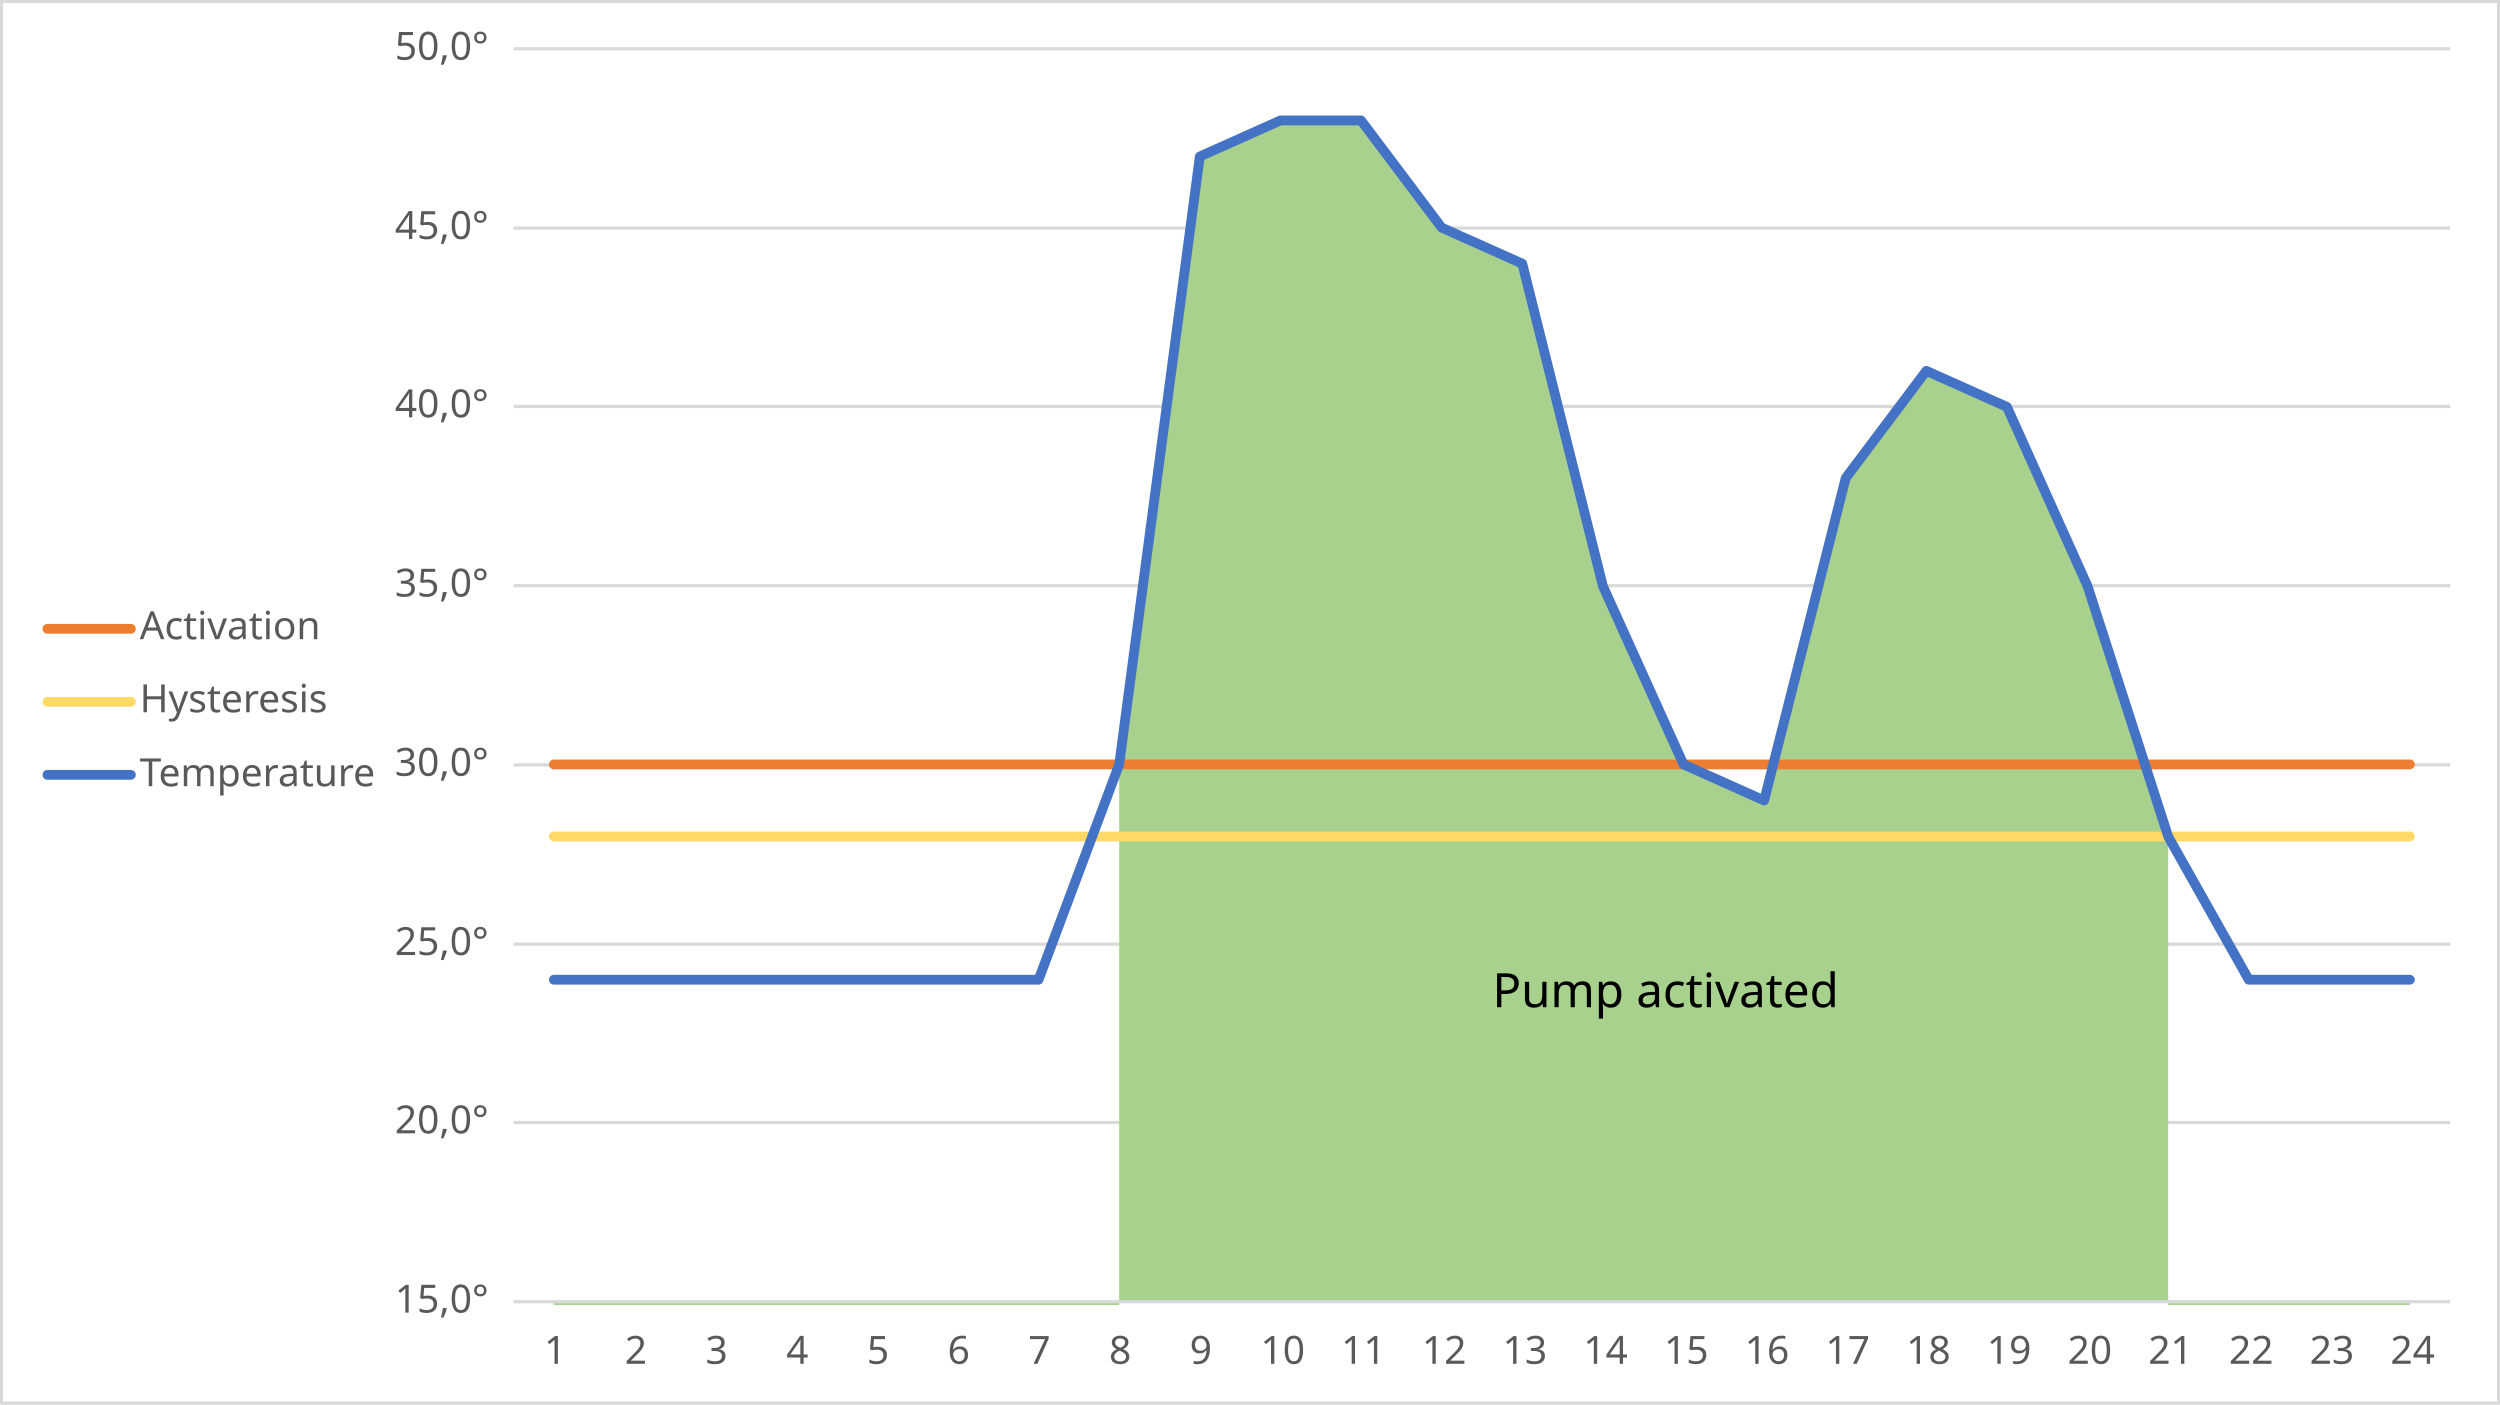
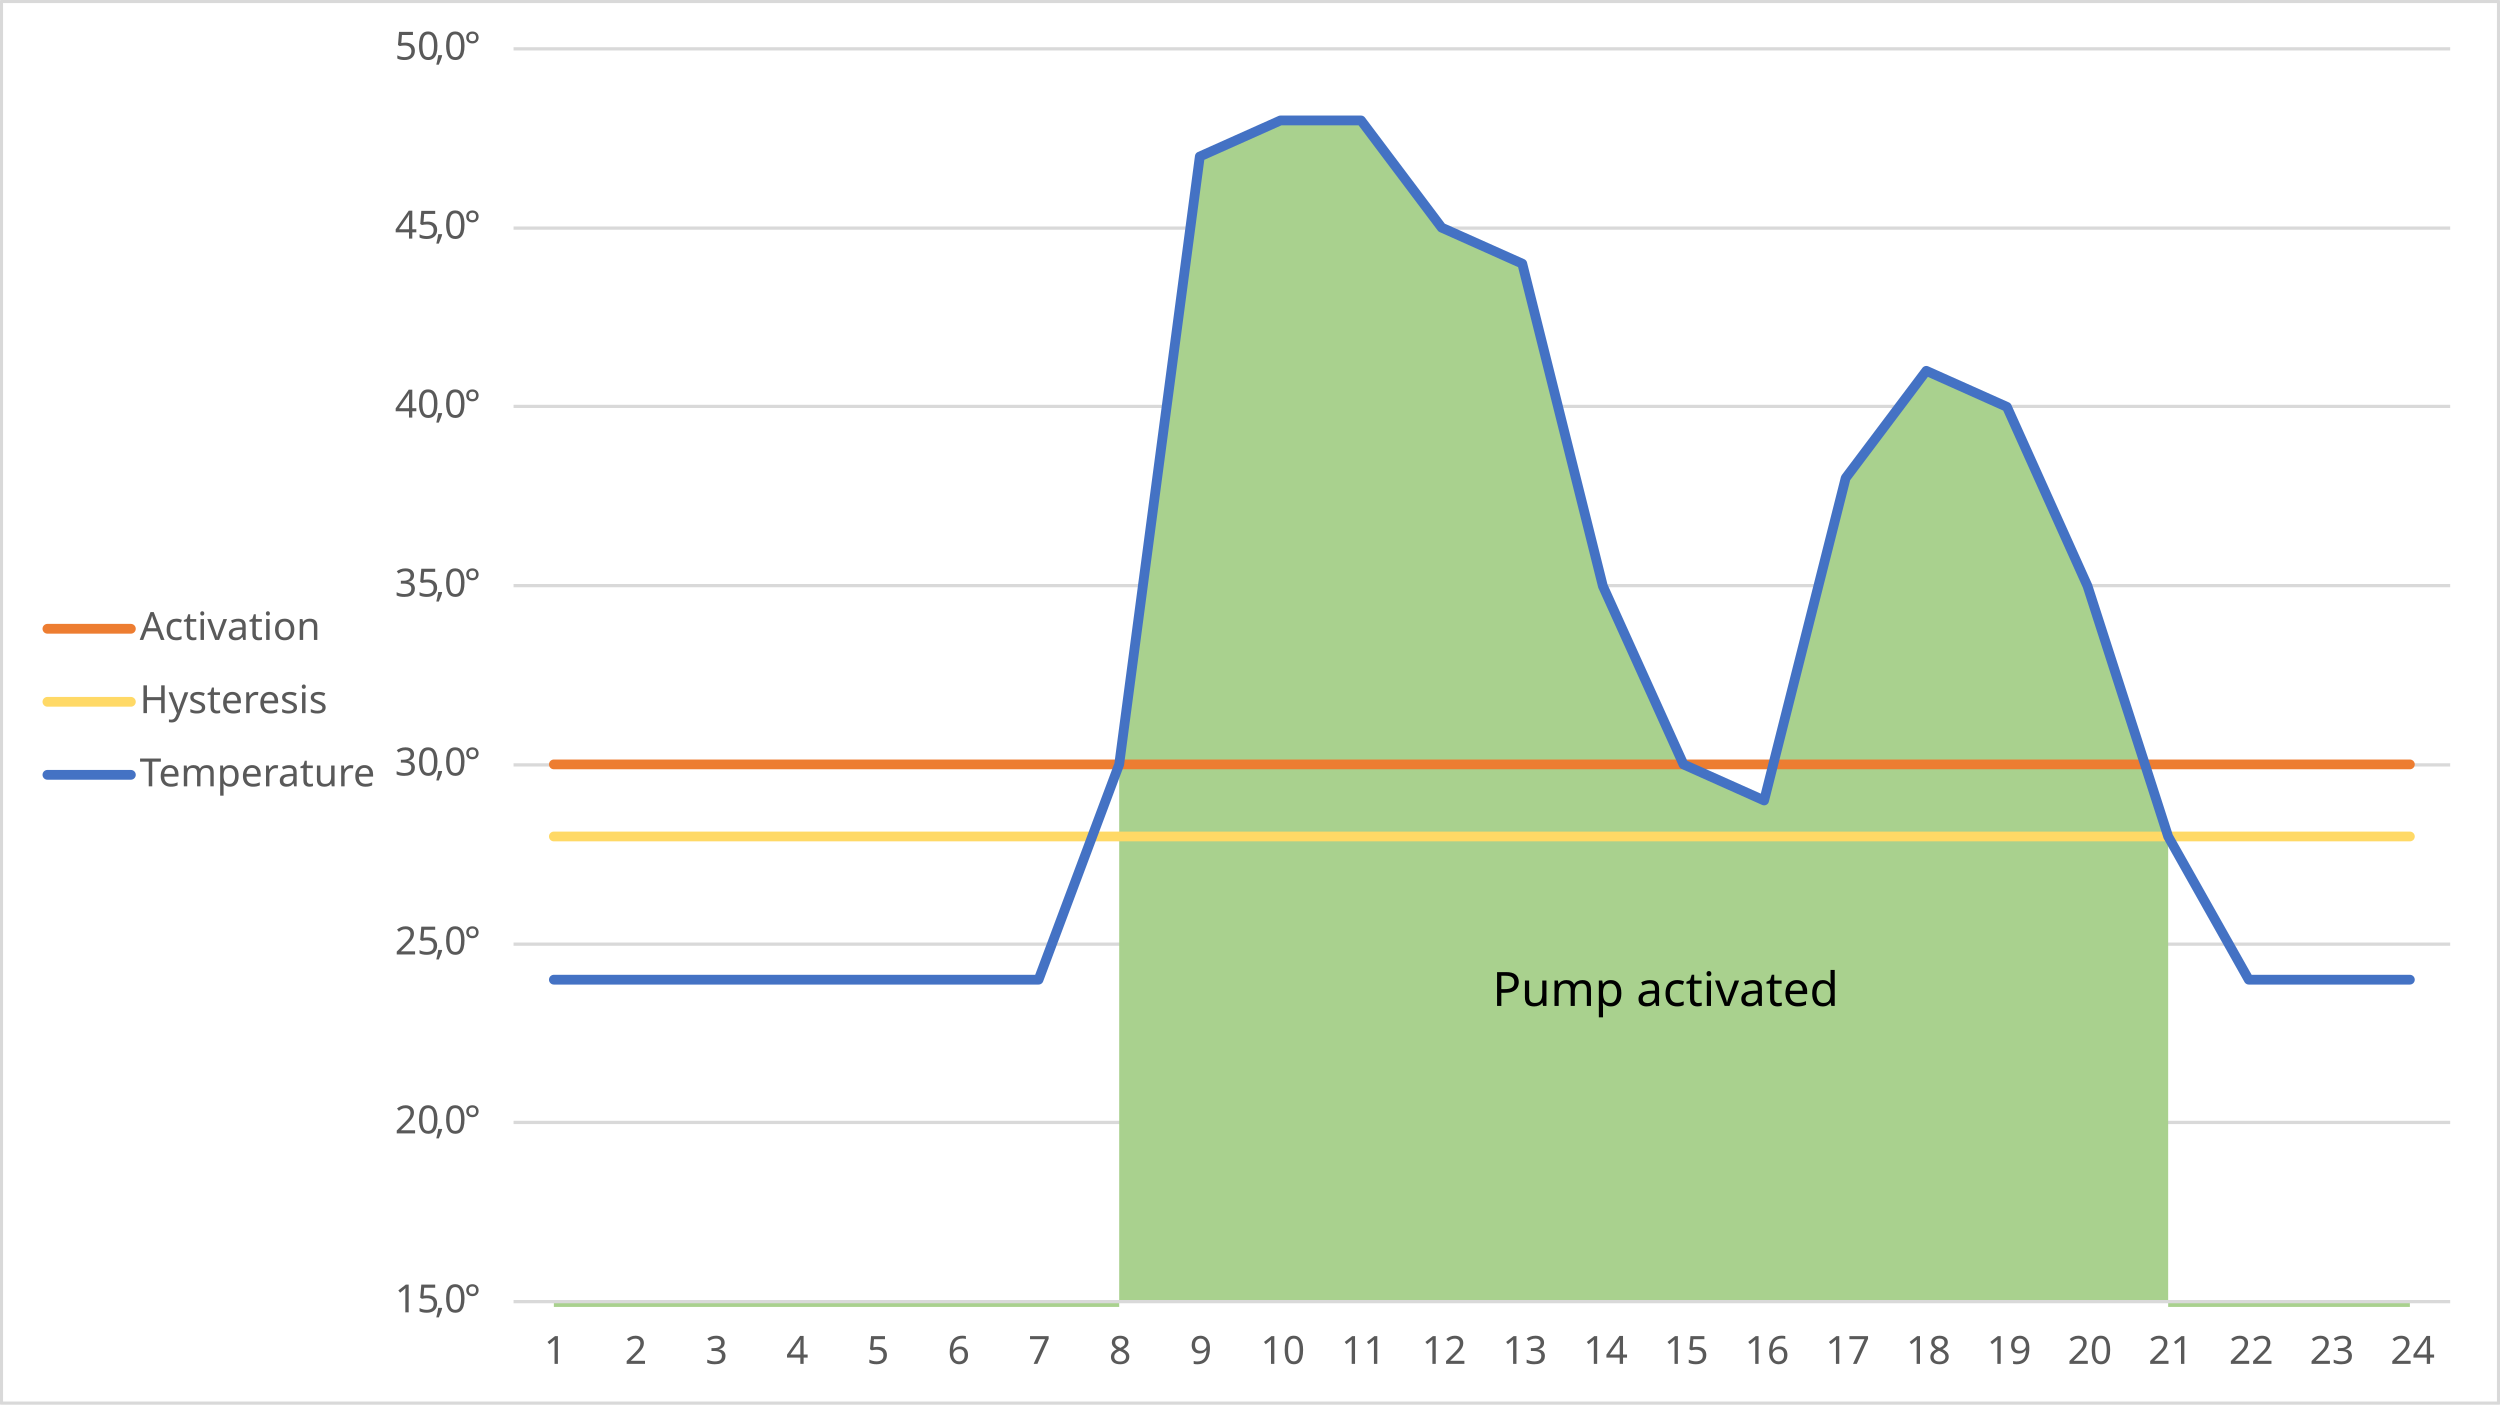
- <svg xmlns="http://www.w3.org/2000/svg" width="2636" height="1481" xml:space="preserve" overflow="hidden">
+ <svg xmlns="http://www.w3.org/2000/svg" width="922" height="518" xml:space="preserve" overflow="hidden">
  <defs>
    <clipPath id="clip0">
-       <rect x="1336" y="171" width="2636" height="1481" />
+       <rect x="92" y="64" width="922" height="518" />
    </clipPath>
    <clipPath id="clip1">
-       <rect x="1877" y="222" width="2046" height="1325" />
+       <rect x="281" y="81" width="716" height="465" />
    </clipPath>
  </defs>
-   <g clip-path="url(#clip0)" transform="translate(-1336 -171)">
-     <rect x="1337" y="172" width="2633" height="1478" fill="#FFFFFF" />
-     <g>
-       <path d="M1877.5 1354.54 3919.5 1354.54M1877.5 1166.54 3919.5 1166.54M1877.5 977.532 3919.5 977.532M1877.5 788.526 3919.5 788.526M1877.5 599.52 3919.5 599.52M1877.5 411.514 3919.5 411.514M1877.5 222.5 3919.5 222.5" stroke="#D9D9D9" stroke-width="3.438" stroke-linejoin="round" stroke-miterlimit="10" fill="none" />
+   <g clip-path="url(#clip0)" transform="translate(-92 -64)">
+     <path d="M467.634 60.159 1388.56 60.159 1388.56 577.11 467.634 577.11Z" fill="#FFFFFF" transform="matrix(1.00002 0 0 1 -375.296 4.19041)" />
+     <path d="M656.681 473.769 1370.9 473.769M656.681 408.013 1370.9 408.013M656.681 341.905 1370.9 341.905M656.681 275.798 1370.9 275.798M656.681 209.69 1370.9 209.69M656.681 143.933 1370.9 143.933M656.681 77.822 1370.9 77.822" stroke="#D9D9D9" stroke-width="1.202" stroke-linejoin="round" stroke-miterlimit="10" fill="none" transform="matrix(1.00002 0 0 1 -375.296 4.19041)" />
+     <g clip-path="url(#clip1)">
+       <path d="M671.546 738.001 701.301 738.001 731.031 738.001 760.76 738.001 790.49 738.001 820.574 738.001 850.303 738.001 880.033 738.001 880.033 341.73 909.767 117.524 939.497 104.23 969.227 104.23 998.957 143.757 1028.69 157.049 1058.42 275.973 1088.15 341.73 1117.88 355.021 1147.96 236.098 1177.69 196.573 1207.42 209.865 1237.16 275.973 1266.89 368.312 1266.89 738.001 1296.62 738.001 1326.35 738.001 1356.03 738.001 1356.03 540.053 1326.35 540.053 1296.62 540.053 1266.89 540.053 1266.89 540.053 1237.16 540.053 1207.42 540.053 1177.69 540.053 1147.96 540.053 1117.88 540.053 1088.15 540.053 1058.42 540.053 1028.69 540.053 998.957 540.053 969.227 540.053 939.497 540.053 909.767 540.053 880.033 540.053 880.033 540.053 850.303 540.053 820.574 540.053 790.49 540.053 760.76 540.053 731.031 540.053 701.301 540.053 671.546 540.053Z" fill="#A9D18E" transform="matrix(1.00002 0 0 1 -375.296 4.19041)" />
    </g>
-     <g clip-path="url(#clip1)">
-       <path d="M1920 2110 2005.07 2110 2090.07 2110 2175.07 2110 2260.07 2110 2346.08 2110 2431.08 2110 2516.08 2110 2516.08 977.032 2601.09 336.011 2686.09 298 2771.09 298 2856.09 411.013 2941.1 449.015 3026.1 789.026 3111.1 977.032 3196.1 1015.03 3282.11 675.022 3367.11 562.018 3452.11 600.02 3537.12 789.026 3622.12 1053.03 3622.12 2110 3707.12 2110 3792.12 2110 3877 2110 3877 1544.05 3792.12 1544.05 3707.12 1544.05 3622.12 1544.05 3622.12 1544.05 3537.12 1544.05 3452.11 1544.05 3367.11 1544.05 3282.11 1544.05 3196.1 1544.05 3111.1 1544.05 3026.1 1544.05 2941.1 1544.05 2856.09 1544.05 2771.09 1544.05 2686.09 1544.05 2601.09 1544.05 2516.08 1544.05 2516.08 1544.05 2431.08 1544.05 2346.08 1544.05 2260.07 1544.05 2175.07 1544.05 2090.07 1544.05 2005.07 1544.05 1920 1544.05Z" fill="#A9D18E" />
-     </g>
-     <g>
-       <path d="M1877.5 1543.5 3919.5 1543.5" stroke="#D9D9D9" stroke-width="3.438" stroke-linejoin="round" stroke-miterlimit="10" fill="none" fill-rule="evenodd" />
-     </g>
-     <g>
-       <path d="M1920 977C1948.36 977 1976.72 977 2005.09 977 2033.45 977 2061.81 977 2090.17 977 2118.54 977 2146.9 977 2175.26 977 2203.62 977 2231.99 977 2260.35 977 2288.71 977 2317.07 977 2345.43 977 2373.8 977 2402.16 977 2430.52 977 2458.88 977 2487.25 977 2515.61 977 2543.97 977 2572.33 977 2600.7 977 2629.06 977 2657.42 977 2685.78 977 2714.15 977 2742.51 977 2770.87 977 2799.23 977 2827.59 977 2855.96 977 2884.32 977 2912.68 977 2941.04 977 2969.41 977 2997.77 977 3026.13 977 3054.49 977 3082.85 977 3111.22 977 3139.58 977 3167.94 977 3196.3 977 3224.67 977 3253.03 977 3281.39 977 3309.75 977 3338.12 977 3366.48 977 3394.84 977 3423.2 977 3451.57 977 3479.93 977 3508.29 977 3536.65 977 3565.01 977 3593.38 977 3621.74 977 3650.1 977 3678.46 977 3706.83 977 3735.19 977 3763.55 977 3791.91 977 3820.28 977 3848.64 977 3877 977" stroke="#ED7D31" stroke-width="10.312" stroke-linecap="round" stroke-linejoin="round" stroke-miterlimit="10" fill="none" />
-     </g>
-     <g>
-       <path d="M1920 1053C1948.36 1053 1976.72 1053 2005.09 1053 2033.45 1053 2061.81 1053 2090.17 1053 2118.54 1053 2146.9 1053 2175.26 1053 2203.62 1053 2231.99 1053 2260.35 1053 2288.71 1053 2317.07 1053 2345.43 1053 2373.8 1053 2402.16 1053 2430.52 1053 2458.88 1053 2487.25 1053 2515.61 1053 2543.97 1053 2572.33 1053 2600.7 1053 2629.06 1053 2657.42 1053 2685.78 1053 2714.15 1053 2742.51 1053 2770.87 1053 2799.23 1053 2827.59 1053 2855.96 1053 2884.32 1053 2912.68 1053 2941.04 1053 2969.41 1053 2997.77 1053 3026.13 1053 3054.49 1053 3082.85 1053 3111.22 1053 3139.58 1053 3167.94 1053 3196.3 1053 3224.67 1053 3253.03 1053 3281.39 1053 3309.75 1053 3338.12 1053 3366.48 1053 3394.84 1053 3423.2 1053 3451.57 1053 3479.93 1053 3508.29 1053 3536.65 1053 3565.01 1053 3593.38 1053 3621.74 1053 3650.1 1053 3678.46 1053 3706.83 1053 3735.19 1053 3763.55 1053 3791.91 1053 3820.28 1053 3848.64 1053 3877 1053" stroke="#FFD966" stroke-width="10.312" stroke-linecap="round" stroke-linejoin="round" stroke-miterlimit="10" fill="none" />
-     </g>
-     <g>
-       <path d="M1920 1204 2005.07 1204 2090.07 1204 2175.07 1204 2260.07 1204 2346.08 1204 2431.08 1204 2516.08 977.032 2601.09 336.011 2686.09 298 2771.09 298 2856.09 411.013 2941.1 449.015 3026.1 789.026 3111.1 977.032 3196.1 1015.03 3282.11 675.022 3367.11 562.018 3452.11 600.02 3537.12 789.026 3622.12 1053.03 3707.12 1204 3792.12 1204 3877 1204" stroke="#4472C4" stroke-width="10.312" stroke-linecap="round" stroke-linejoin="round" stroke-miterlimit="10" fill="none" />
-     </g>
-     <g>
-       <text fill="#595959" font-family="Calibri,Calibri_MSFontService,sans-serif" font-weight="400" font-size="41" transform="matrix(1 0 0 1 1752.35 1555)">15,0°</text>
-     </g>
-     <g>
-       <text fill="#595959" font-family="Calibri,Calibri_MSFontService,sans-serif" font-weight="400" font-size="41" transform="matrix(1 0 0 1 1752.35 1366)">20,0°</text>
-     </g>
-     <g>
-       <text fill="#595959" font-family="Calibri,Calibri_MSFontService,sans-serif" font-weight="400" font-size="41" transform="matrix(1 0 0 1 1752.35 1178)">25,0°</text>
-     </g>
-     <g>
-       <text fill="#595959" font-family="Calibri,Calibri_MSFontService,sans-serif" font-weight="400" font-size="41" transform="matrix(1 0 0 1 1752.35 989)">30,0°</text>
-     </g>
-     <g>
-       <text fill="#595959" font-family="Calibri,Calibri_MSFontService,sans-serif" font-weight="400" font-size="41" transform="matrix(1 0 0 1 1752.35 800)">35,0°</text>
-     </g>
-     <g>
-       <text fill="#595959" font-family="Calibri,Calibri_MSFontService,sans-serif" font-weight="400" font-size="41" transform="matrix(1 0 0 1 1752.35 611)">40,0°</text>
-     </g>
-     <g>
-       <text fill="#595959" font-family="Calibri,Calibri_MSFontService,sans-serif" font-weight="400" font-size="41" transform="matrix(1 0 0 1 1752.35 423)">45,0°</text>
-     </g>
-     <g>
-       <text fill="#595959" font-family="Calibri,Calibri_MSFontService,sans-serif" font-weight="400" font-size="41" transform="matrix(1 0 0 1 1752.35 234)">50,0°</text>
-     </g>
-     <g>
-       <text fill="#595959" font-family="Calibri,Calibri_MSFontService,sans-serif" font-weight="400" font-size="41" transform="matrix(1 0 0 1 1909.68 1609)">1</text>
-     </g>
-     <g>
-       <text fill="#595959" font-family="Calibri,Calibri_MSFontService,sans-serif" font-weight="400" font-size="41" transform="matrix(1 0 0 1 1994.78 1609)">2</text>
-     </g>
-     <g>
-       <text fill="#595959" font-family="Calibri,Calibri_MSFontService,sans-serif" font-weight="400" font-size="41" transform="matrix(1 0 0 1 2079.87 1609)">3</text>
-     </g>
-     <g>
-       <text fill="#595959" font-family="Calibri,Calibri_MSFontService,sans-serif" font-weight="400" font-size="41" transform="matrix(1 0 0 1 2164.97 1609)">4</text>
-     </g>
-     <g>
-       <text fill="#595959" font-family="Calibri,Calibri_MSFontService,sans-serif" font-weight="400" font-size="41" transform="matrix(1 0 0 1 2250.07 1609)">5</text>
-     </g>
-     <g>
-       <text fill="#595959" font-family="Calibri,Calibri_MSFontService,sans-serif" font-weight="400" font-size="41" transform="matrix(1 0 0 1 2335.16 1609)">6</text>
-     </g>
-     <g>
-       <text fill="#595959" font-family="Calibri,Calibri_MSFontService,sans-serif" font-weight="400" font-size="41" transform="matrix(1 0 0 1 2420.26 1609)">7</text>
-     </g>
-     <g>
-       <text fill="#595959" font-family="Calibri,Calibri_MSFontService,sans-serif" font-weight="400" font-size="41" transform="matrix(1 0 0 1 2505.36 1609)">8</text>
-     </g>
-     <g>
-       <text fill="#595959" font-family="Calibri,Calibri_MSFontService,sans-serif" font-weight="400" font-size="41" transform="matrix(1 0 0 1 2590.45 1609)">9</text>
-     </g>
-     <g>
-       <text fill="#595959" font-family="Calibri,Calibri_MSFontService,sans-serif" font-weight="400" font-size="41" transform="matrix(1 0 0 1 2665.1 1609)">10</text>
-     </g>
-     <g>
-       <text fill="#595959" font-family="Calibri,Calibri_MSFontService,sans-serif" font-weight="400" font-size="41" transform="matrix(1 0 0 1 2750.19 1609)">11</text>
-     </g>
-     <g>
-       <text fill="#595959" font-family="Calibri,Calibri_MSFontService,sans-serif" font-weight="400" font-size="41" transform="matrix(1 0 0 1 2835.29 1609)">12</text>
-     </g>
-     <g>
-       <text fill="#595959" font-family="Calibri,Calibri_MSFontService,sans-serif" font-weight="400" font-size="41" transform="matrix(1 0 0 1 2920.39 1609)">13</text>
-     </g>
-     <g>
-       <text fill="#595959" font-family="Calibri,Calibri_MSFontService,sans-serif" font-weight="400" font-size="41" transform="matrix(1 0 0 1 3005.48 1609)">14</text>
-     </g>
-     <g>
-       <text fill="#595959" font-family="Calibri,Calibri_MSFontService,sans-serif" font-weight="400" font-size="41" transform="matrix(1 0 0 1 3090.58 1609)">15</text>
-     </g>
-     <g>
-       <text fill="#595959" font-family="Calibri,Calibri_MSFontService,sans-serif" font-weight="400" font-size="41" transform="matrix(1 0 0 1 3175.68 1609)">16</text>
-     </g>
-     <g>
-       <text fill="#595959" font-family="Calibri,Calibri_MSFontService,sans-serif" font-weight="400" font-size="41" transform="matrix(1 0 0 1 3260.77 1609)">17</text>
-     </g>
-     <g>
-       <text fill="#595959" font-family="Calibri,Calibri_MSFontService,sans-serif" font-weight="400" font-size="41" transform="matrix(1 0 0 1 3345.87 1609)">18</text>
-     </g>
-     <g>
-       <text fill="#595959" font-family="Calibri,Calibri_MSFontService,sans-serif" font-weight="400" font-size="41" transform="matrix(1 0 0 1 3430.97 1609)">19</text>
-     </g>
-     <g>
-       <text fill="#595959" font-family="Calibri,Calibri_MSFontService,sans-serif" font-weight="400" font-size="41" transform="matrix(1 0 0 1 3516.06 1609)">20</text>
-     </g>
-     <g>
-       <text fill="#595959" font-family="Calibri,Calibri_MSFontService,sans-serif" font-weight="400" font-size="41" transform="matrix(1 0 0 1 3601.16 1609)">21</text>
-     </g>
-     <g>
-       <text fill="#595959" font-family="Calibri,Calibri_MSFontService,sans-serif" font-weight="400" font-size="41" transform="matrix(1 0 0 1 3686.25 1609)">22</text>
-     </g>
-     <g>
-       <text fill="#595959" font-family="Calibri,Calibri_MSFontService,sans-serif" font-weight="400" font-size="41" transform="matrix(1 0 0 1 3771.35 1609)">23</text>
-     </g>
-     <g>
-       <text fill="#595959" font-family="Calibri,Calibri_MSFontService,sans-serif" font-weight="400" font-size="41" transform="matrix(1 0 0 1 3856.45 1609)">24</text>
-     </g>
-     <g>
-       <path d="M1386 834 1474 834" stroke="#ED7D31" stroke-width="10.312" stroke-linecap="round" stroke-linejoin="round" stroke-miterlimit="10" fill="none" fill-rule="evenodd" />
-     </g>
-     <g>
-       <text fill="#595959" font-family="Calibri,Calibri_MSFontService,sans-serif" font-weight="400" font-size="41" transform="matrix(1 0 0 1 1483.28 845)">Activation</text>
-     </g>
-     <g>
-       <path d="M1386 911 1474 911" stroke="#FFD966" stroke-width="10.312" stroke-linecap="round" stroke-linejoin="round" stroke-miterlimit="10" fill="none" fill-rule="evenodd" />
-     </g>
-     <g>
-       <text fill="#595959" font-family="Calibri,Calibri_MSFontService,sans-serif" font-weight="400" font-size="41" transform="matrix(1 0 0 1 1483.28 922)">Hysteresis</text>
-     </g>
-     <g>
-       <path d="M1386 988 1474 988" stroke="#4472C4" stroke-width="10.312" stroke-linecap="round" stroke-linejoin="round" stroke-miterlimit="10" fill="none" fill-rule="evenodd" />
-     </g>
-     <g>
-       <text fill="#595959" font-family="Calibri,Calibri_MSFontService,sans-serif" font-weight="400" font-size="41" transform="matrix(1 0 0 1 1483.28 1000)">Temperature</text>
-     </g>
-     <rect x="1337.5" y="172.5" width="2633" height="1478" stroke="#D9D9D9" stroke-width="3.438" stroke-linejoin="round" stroke-miterlimit="10" fill="none" />
-     <text font-family="Calibri,Calibri_MSFontService,sans-serif" font-weight="400" font-size="50" transform="matrix(1 0 0 1 2909.67 1233)">Pump activated</text>
+     <path d="M656.681 539.86 1370.9 539.86" stroke="#D9D9D9" stroke-width="1.202" stroke-linejoin="round" stroke-miterlimit="10" fill="none" fill-rule="evenodd" transform="matrix(1.00002 0 0 1 -375.296 4.19041)" />
+     <path d="M671.546 341.719C681.466 341.719 691.385 341.719 701.308 341.719 711.227 341.719 721.146 341.719 731.065 341.719 740.988 341.719 750.908 341.719 760.827 341.719 770.746 341.719 780.669 341.719 790.588 341.719 800.508 341.719 810.427 341.719 820.346 341.719 830.269 341.719 840.188 341.719 850.108 341.719 860.027 341.719 869.95 341.719 879.869 341.719 889.788 341.719 899.708 341.719 909.63 341.719 919.55 341.719 929.469 341.719 939.388 341.719 949.311 341.719 959.23 341.719 969.15 341.719 979.069 341.719 988.988 341.719 998.911 341.719 1008.83 341.719 1018.75 341.719 1028.67 341.719 1038.59 341.719 1048.51 341.719 1058.43 341.719 1068.35 341.719 1078.27 341.719 1088.19 341.719 1098.11 341.719 1108.03 341.719 1117.95 341.719 1127.87 341.719 1137.79 341.719 1147.71 341.719 1157.63 341.719 1167.55 341.719 1177.47 341.719 1187.39 341.719 1197.31 341.719 1207.23 341.719 1217.15 341.719 1227.07 341.719 1236.99 341.719 1246.91 341.719 1256.83 341.719 1266.75 341.719 1276.67 341.719 1286.59 341.719 1296.51 341.719 1306.43 341.719 1316.35 341.719 1326.27 341.719 1336.2 341.719 1346.11 341.719 1356.03 341.719" stroke="#ED7D31" stroke-width="3.607" stroke-linecap="round" stroke-linejoin="round" stroke-miterlimit="10" fill="none" transform="matrix(1.00002 0 0 1 -375.296 4.19041)" />
+     <path d="M671.546 368.301C681.466 368.301 691.385 368.301 701.308 368.301 711.227 368.301 721.146 368.301 731.065 368.301 740.988 368.301 750.908 368.301 760.827 368.301 770.746 368.301 780.669 368.301 790.588 368.301 800.508 368.301 810.427 368.301 820.346 368.301 830.269 368.301 840.188 368.301 850.108 368.301 860.027 368.301 869.95 368.301 879.869 368.301 889.788 368.301 899.708 368.301 909.63 368.301 919.55 368.301 929.469 368.301 939.388 368.301 949.311 368.301 959.23 368.301 969.15 368.301 979.069 368.301 988.988 368.301 998.911 368.301 1008.83 368.301 1018.75 368.301 1028.67 368.301 1038.59 368.301 1048.51 368.301 1058.43 368.301 1068.35 368.301 1078.27 368.301 1088.19 368.301 1098.11 368.301 1108.03 368.301 1117.95 368.301 1127.87 368.301 1137.79 368.301 1147.71 368.301 1157.63 368.301 1167.55 368.301 1177.47 368.301 1187.39 368.301 1197.31 368.301 1207.23 368.301 1217.15 368.301 1227.07 368.301 1236.99 368.301 1246.91 368.301 1256.83 368.301 1266.75 368.301 1276.67 368.301 1286.59 368.301 1296.51 368.301 1306.43 368.301 1316.35 368.301 1326.27 368.301 1336.2 368.301 1346.11 368.301 1356.03 368.301" stroke="#FFD966" stroke-width="3.607" stroke-linecap="round" stroke-linejoin="round" stroke-miterlimit="10" fill="none" transform="matrix(1.00002 0 0 1 -375.296 4.19041)" />
+     <path d="M671.546 421.115 701.301 421.115 731.031 421.115 760.76 421.115 790.49 421.115 820.574 421.115 850.303 421.115 880.033 341.73 909.767 117.524 939.497 104.23 969.227 104.23 998.957 143.757 1028.69 157.049 1058.42 275.973 1088.15 341.73 1117.88 355.021 1147.96 236.098 1177.69 196.573 1207.42 209.865 1237.16 275.973 1266.89 368.312 1296.62 421.115 1326.35 421.115 1356.03 421.115" stroke="#4472C4" stroke-width="3.607" stroke-linecap="round" stroke-linejoin="round" stroke-miterlimit="10" fill="none" transform="matrix(1.00002 0 0 1 -375.296 4.19041)" />
+     <text fill="#595959" font-family="Calibri,Calibri_MSFontService,sans-serif" font-weight="400" font-size="41" transform="matrix(0.349772 0 0 0.349764 237.628 548)">15</text>
+     <text fill="#595959" font-family="Calibri,Calibri_MSFontService,sans-serif" font-weight="400" font-size="41" transform="matrix(0.349772 0 0 0.349764 252.318 548)">,</text>
+     <text fill="#595959" font-family="Calibri,Calibri_MSFontService,sans-serif" font-weight="400" font-size="41" transform="matrix(0.349772 0 0 0.349764 255.816 548)">0</text>
+     <text fill="#595959" font-family="Calibri,Calibri_MSFontService,sans-serif" font-weight="400" font-size="41" transform="matrix(0.349772 0 0 0.349764 263.161 548)">°</text>
+     <text fill="#595959" font-family="Calibri,Calibri_MSFontService,sans-serif" font-weight="400" font-size="41" transform="matrix(0.349772 0 0 0.349764 237.628 482)">20</text>
+     <text fill="#595959" font-family="Calibri,Calibri_MSFontService,sans-serif" font-weight="400" font-size="41" transform="matrix(0.349772 0 0 0.349764 252.318 482)">,</text>
+     <text fill="#595959" font-family="Calibri,Calibri_MSFontService,sans-serif" font-weight="400" font-size="41" transform="matrix(0.349772 0 0 0.349764 255.816 482)">0</text>
+     <text fill="#595959" font-family="Calibri,Calibri_MSFontService,sans-serif" font-weight="400" font-size="41" transform="matrix(0.349772 0 0 0.349764 263.161 482)">°</text>
+     <text fill="#595959" font-family="Calibri,Calibri_MSFontService,sans-serif" font-weight="400" font-size="41" transform="matrix(0.349772 0 0 0.349764 237.628 416)">25</text>
+     <text fill="#595959" font-family="Calibri,Calibri_MSFontService,sans-serif" font-weight="400" font-size="41" transform="matrix(0.349772 0 0 0.349764 252.318 416)">,</text>
+     <text fill="#595959" font-family="Calibri,Calibri_MSFontService,sans-serif" font-weight="400" font-size="41" transform="matrix(0.349772 0 0 0.349764 255.816 416)">0</text>
+     <text fill="#595959" font-family="Calibri,Calibri_MSFontService,sans-serif" font-weight="400" font-size="41" transform="matrix(0.349772 0 0 0.349764 263.161 416)">°</text>
+     <text fill="#595959" font-family="Calibri,Calibri_MSFontService,sans-serif" font-weight="400" font-size="41" transform="matrix(0.349772 0 0 0.349764 237.628 350)">30</text>
+     <text fill="#595959" font-family="Calibri,Calibri_MSFontService,sans-serif" font-weight="400" font-size="41" transform="matrix(0.349772 0 0 0.349764 252.318 350)">,</text>
+     <text fill="#595959" font-family="Calibri,Calibri_MSFontService,sans-serif" font-weight="400" font-size="41" transform="matrix(0.349772 0 0 0.349764 255.816 350)">0</text>
+     <text fill="#595959" font-family="Calibri,Calibri_MSFontService,sans-serif" font-weight="400" font-size="41" transform="matrix(0.349772 0 0 0.349764 263.161 350)">°</text>
+     <text fill="#595959" font-family="Calibri,Calibri_MSFontService,sans-serif" font-weight="400" font-size="41" transform="matrix(0.349772 0 0 0.349764 237.628 284)">35</text>
+     <text fill="#595959" font-family="Calibri,Calibri_MSFontService,sans-serif" font-weight="400" font-size="41" transform="matrix(0.349772 0 0 0.349764 252.318 284)">,</text>
+     <text fill="#595959" font-family="Calibri,Calibri_MSFontService,sans-serif" font-weight="400" font-size="41" transform="matrix(0.349772 0 0 0.349764 255.816 284)">0</text>
+     <text fill="#595959" font-family="Calibri,Calibri_MSFontService,sans-serif" font-weight="400" font-size="41" transform="matrix(0.349772 0 0 0.349764 263.161 284)">°</text>
+     <text fill="#595959" font-family="Calibri,Calibri_MSFontService,sans-serif" font-weight="400" font-size="41" transform="matrix(0.349772 0 0 0.349764 237.628 218)">40</text>
+     <text fill="#595959" font-family="Calibri,Calibri_MSFontService,sans-serif" font-weight="400" font-size="41" transform="matrix(0.349772 0 0 0.349764 252.318 218)">,</text>
+     <text fill="#595959" font-family="Calibri,Calibri_MSFontService,sans-serif" font-weight="400" font-size="41" transform="matrix(0.349772 0 0 0.349764 255.816 218)">0</text>
+     <text fill="#595959" font-family="Calibri,Calibri_MSFontService,sans-serif" font-weight="400" font-size="41" transform="matrix(0.349772 0 0 0.349764 263.161 218)">°</text>
+     <text fill="#595959" font-family="Calibri,Calibri_MSFontService,sans-serif" font-weight="400" font-size="41" transform="matrix(0.349772 0 0 0.349764 237.628 152)">45</text>
+     <text fill="#595959" font-family="Calibri,Calibri_MSFontService,sans-serif" font-weight="400" font-size="41" transform="matrix(0.349772 0 0 0.349764 252.318 152)">,</text>
+     <text fill="#595959" font-family="Calibri,Calibri_MSFontService,sans-serif" font-weight="400" font-size="41" transform="matrix(0.349772 0 0 0.349764 255.816 152)">0</text>
+     <text fill="#595959" font-family="Calibri,Calibri_MSFontService,sans-serif" font-weight="400" font-size="41" transform="matrix(0.349772 0 0 0.349764 263.161 152)">°</text>
+     <text fill="#595959" font-family="Calibri,Calibri_MSFontService,sans-serif" font-weight="400" font-size="41" transform="matrix(0.349772 0 0 0.349764 237.628 86)">50</text>
+     <text fill="#595959" font-family="Calibri,Calibri_MSFontService,sans-serif" font-weight="400" font-size="41" transform="matrix(0.349772 0 0 0.349764 252.318 86)">,</text>
+     <text fill="#595959" font-family="Calibri,Calibri_MSFontService,sans-serif" font-weight="400" font-size="41" transform="matrix(0.349772 0 0 0.349764 255.816 86)">0</text>
+     <text fill="#595959" font-family="Calibri,Calibri_MSFontService,sans-serif" font-weight="400" font-size="41" transform="matrix(0.349772 0 0 0.349764 263.161 86)">°</text>
+     <text fill="#595959" font-family="Calibri,Calibri_MSFontService,sans-serif" font-weight="400" font-size="41" transform="matrix(0.349772 0 0 0.349764 292.657 567)">1</text>
+     <text fill="#595959" font-family="Calibri,Calibri_MSFontService,sans-serif" font-weight="400" font-size="41" transform="matrix(0.349772 0 0 0.349764 322.423 567)">2</text>
+     <text fill="#595959" font-family="Calibri,Calibri_MSFontService,sans-serif" font-weight="400" font-size="41" transform="matrix(0.349772 0 0 0.349764 352.185 567)">3</text>
+     <text fill="#595959" font-family="Calibri,Calibri_MSFontService,sans-serif" font-weight="400" font-size="41" transform="matrix(0.349772 0 0 0.349764 381.951 567)">4</text>
+     <text fill="#595959" font-family="Calibri,Calibri_MSFontService,sans-serif" font-weight="400" font-size="41" transform="matrix(0.349772 0 0 0.349764 411.716 567)">5</text>
+     <text fill="#595959" font-family="Calibri,Calibri_MSFontService,sans-serif" font-weight="400" font-size="41" transform="matrix(0.349772 0 0 0.349764 441.479 567)">6</text>
+     <text fill="#595959" font-family="Calibri,Calibri_MSFontService,sans-serif" font-weight="400" font-size="41" transform="matrix(0.349772 0 0 0.349764 471.244 567)">7</text>
+     <text fill="#595959" font-family="Calibri,Calibri_MSFontService,sans-serif" font-weight="400" font-size="41" transform="matrix(0.349772 0 0 0.349764 501.01 567)">8</text>
+     <text fill="#595959" font-family="Calibri,Calibri_MSFontService,sans-serif" font-weight="400" font-size="41" transform="matrix(0.349772 0 0 0.349764 530.772 567)">9</text>
+     <text fill="#595959" font-family="Calibri,Calibri_MSFontService,sans-serif" font-weight="400" font-size="41" transform="matrix(0.349772 0 0 0.349764 556.882 567)">10</text>
+     <text fill="#595959" font-family="Calibri,Calibri_MSFontService,sans-serif" font-weight="400" font-size="41" transform="matrix(0.349772 0 0 0.349764 586.645 567)">11</text>
+     <text fill="#595959" font-family="Calibri,Calibri_MSFontService,sans-serif" font-weight="400" font-size="41" transform="matrix(0.349772 0 0 0.349764 616.41 567)">12</text>
+     <text fill="#595959" font-family="Calibri,Calibri_MSFontService,sans-serif" font-weight="400" font-size="41" transform="matrix(0.349772 0 0 0.349764 646.176 567)">13</text>
+     <text fill="#595959" font-family="Calibri,Calibri_MSFontService,sans-serif" font-weight="400" font-size="41" transform="matrix(0.349772 0 0 0.349764 675.938 567)">14</text>
+     <text fill="#595959" font-family="Calibri,Calibri_MSFontService,sans-serif" font-weight="400" font-size="41" transform="matrix(0.349772 0 0 0.349764 705.704 567)">15</text>
+     <text fill="#595959" font-family="Calibri,Calibri_MSFontService,sans-serif" font-weight="400" font-size="41" transform="matrix(0.349772 0 0 0.349764 735.469 567)">16</text>
+     <text fill="#595959" font-family="Calibri,Calibri_MSFontService,sans-serif" font-weight="400" font-size="41" transform="matrix(0.349772 0 0 0.349764 765.231 567)">17</text>
+     <text fill="#595959" font-family="Calibri,Calibri_MSFontService,sans-serif" font-weight="400" font-size="41" transform="matrix(0.349772 0 0 0.349764 794.997 567)">18</text>
+     <text fill="#595959" font-family="Calibri,Calibri_MSFontService,sans-serif" font-weight="400" font-size="41" transform="matrix(0.349772 0 0 0.349764 824.763 567)">19</text>
+     <text fill="#595959" font-family="Calibri,Calibri_MSFontService,sans-serif" font-weight="400" font-size="41" transform="matrix(0.349772 0 0 0.349764 854.525 567)">20</text>
+     <text fill="#595959" font-family="Calibri,Calibri_MSFontService,sans-serif" font-weight="400" font-size="41" transform="matrix(0.349772 0 0 0.349764 884.29 567)">21</text>
+     <text fill="#595959" font-family="Calibri,Calibri_MSFontService,sans-serif" font-weight="400" font-size="41" transform="matrix(0.349772 0 0 0.349764 914.053 567)">22</text>
+     <text fill="#595959" font-family="Calibri,Calibri_MSFontService,sans-serif" font-weight="400" font-size="41" transform="matrix(0.349772 0 0 0.349764 943.818 567)">23</text>
+     <text fill="#595959" font-family="Calibri,Calibri_MSFontService,sans-serif" font-weight="400" font-size="41" transform="matrix(0.349772 0 0 0.349764 973.584 567)">24</text>
+     <path d="M484.772 291.703 515.552 291.703" stroke="#ED7D31" stroke-width="3.607" stroke-linecap="round" stroke-linejoin="round" stroke-miterlimit="10" fill="none" fill-rule="evenodd" transform="matrix(1.00002 0 0 1 -375.296 4.19041)" />
+     <text fill="#595959" font-family="Calibri,Calibri_MSFontService,sans-serif" font-weight="400" font-size="41" transform="matrix(0.349772 0 0 0.349764 143.514 300)">Activation</text>
+     <path d="M484.772 318.635 515.552 318.635" stroke="#FFD966" stroke-width="3.607" stroke-linecap="round" stroke-linejoin="round" stroke-miterlimit="10" fill="none" fill-rule="evenodd" transform="matrix(1.00002 0 0 1 -375.296 4.19041)" />
+     <text fill="#595959" font-family="Calibri,Calibri_MSFontService,sans-serif" font-weight="400" font-size="41" transform="matrix(0.349772 0 0 0.349764 143.514 327)">Hysteresis</text>
+     <path d="M484.772 345.566 515.552 345.566" stroke="#4472C4" stroke-width="3.607" stroke-linecap="round" stroke-linejoin="round" stroke-miterlimit="10" fill="none" fill-rule="evenodd" transform="matrix(1.00002 0 0 1 -375.296 4.19041)" />
+     <text fill="#595959" font-family="Calibri,Calibri_MSFontService,sans-serif" font-weight="400" font-size="41" transform="matrix(0.349772 0 0 0.349764 143.514 354)">Temperature</text>
+     <path d="M467.809 60.334 1388.74 60.334 1388.74 577.285 467.809 577.285Z" stroke="#D9D9D9" stroke-width="1.202" stroke-linejoin="round" stroke-miterlimit="10" fill="none" transform="matrix(1.00002 0 0 1 -375.296 4.19041)" />
+     <text font-family="Calibri,Calibri_MSFontService,sans-serif" font-weight="400" font-size="50" transform="matrix(0.349772 0 0 0.349764 642.426 435)">Pump activated</text>
  </g>
</svg>
